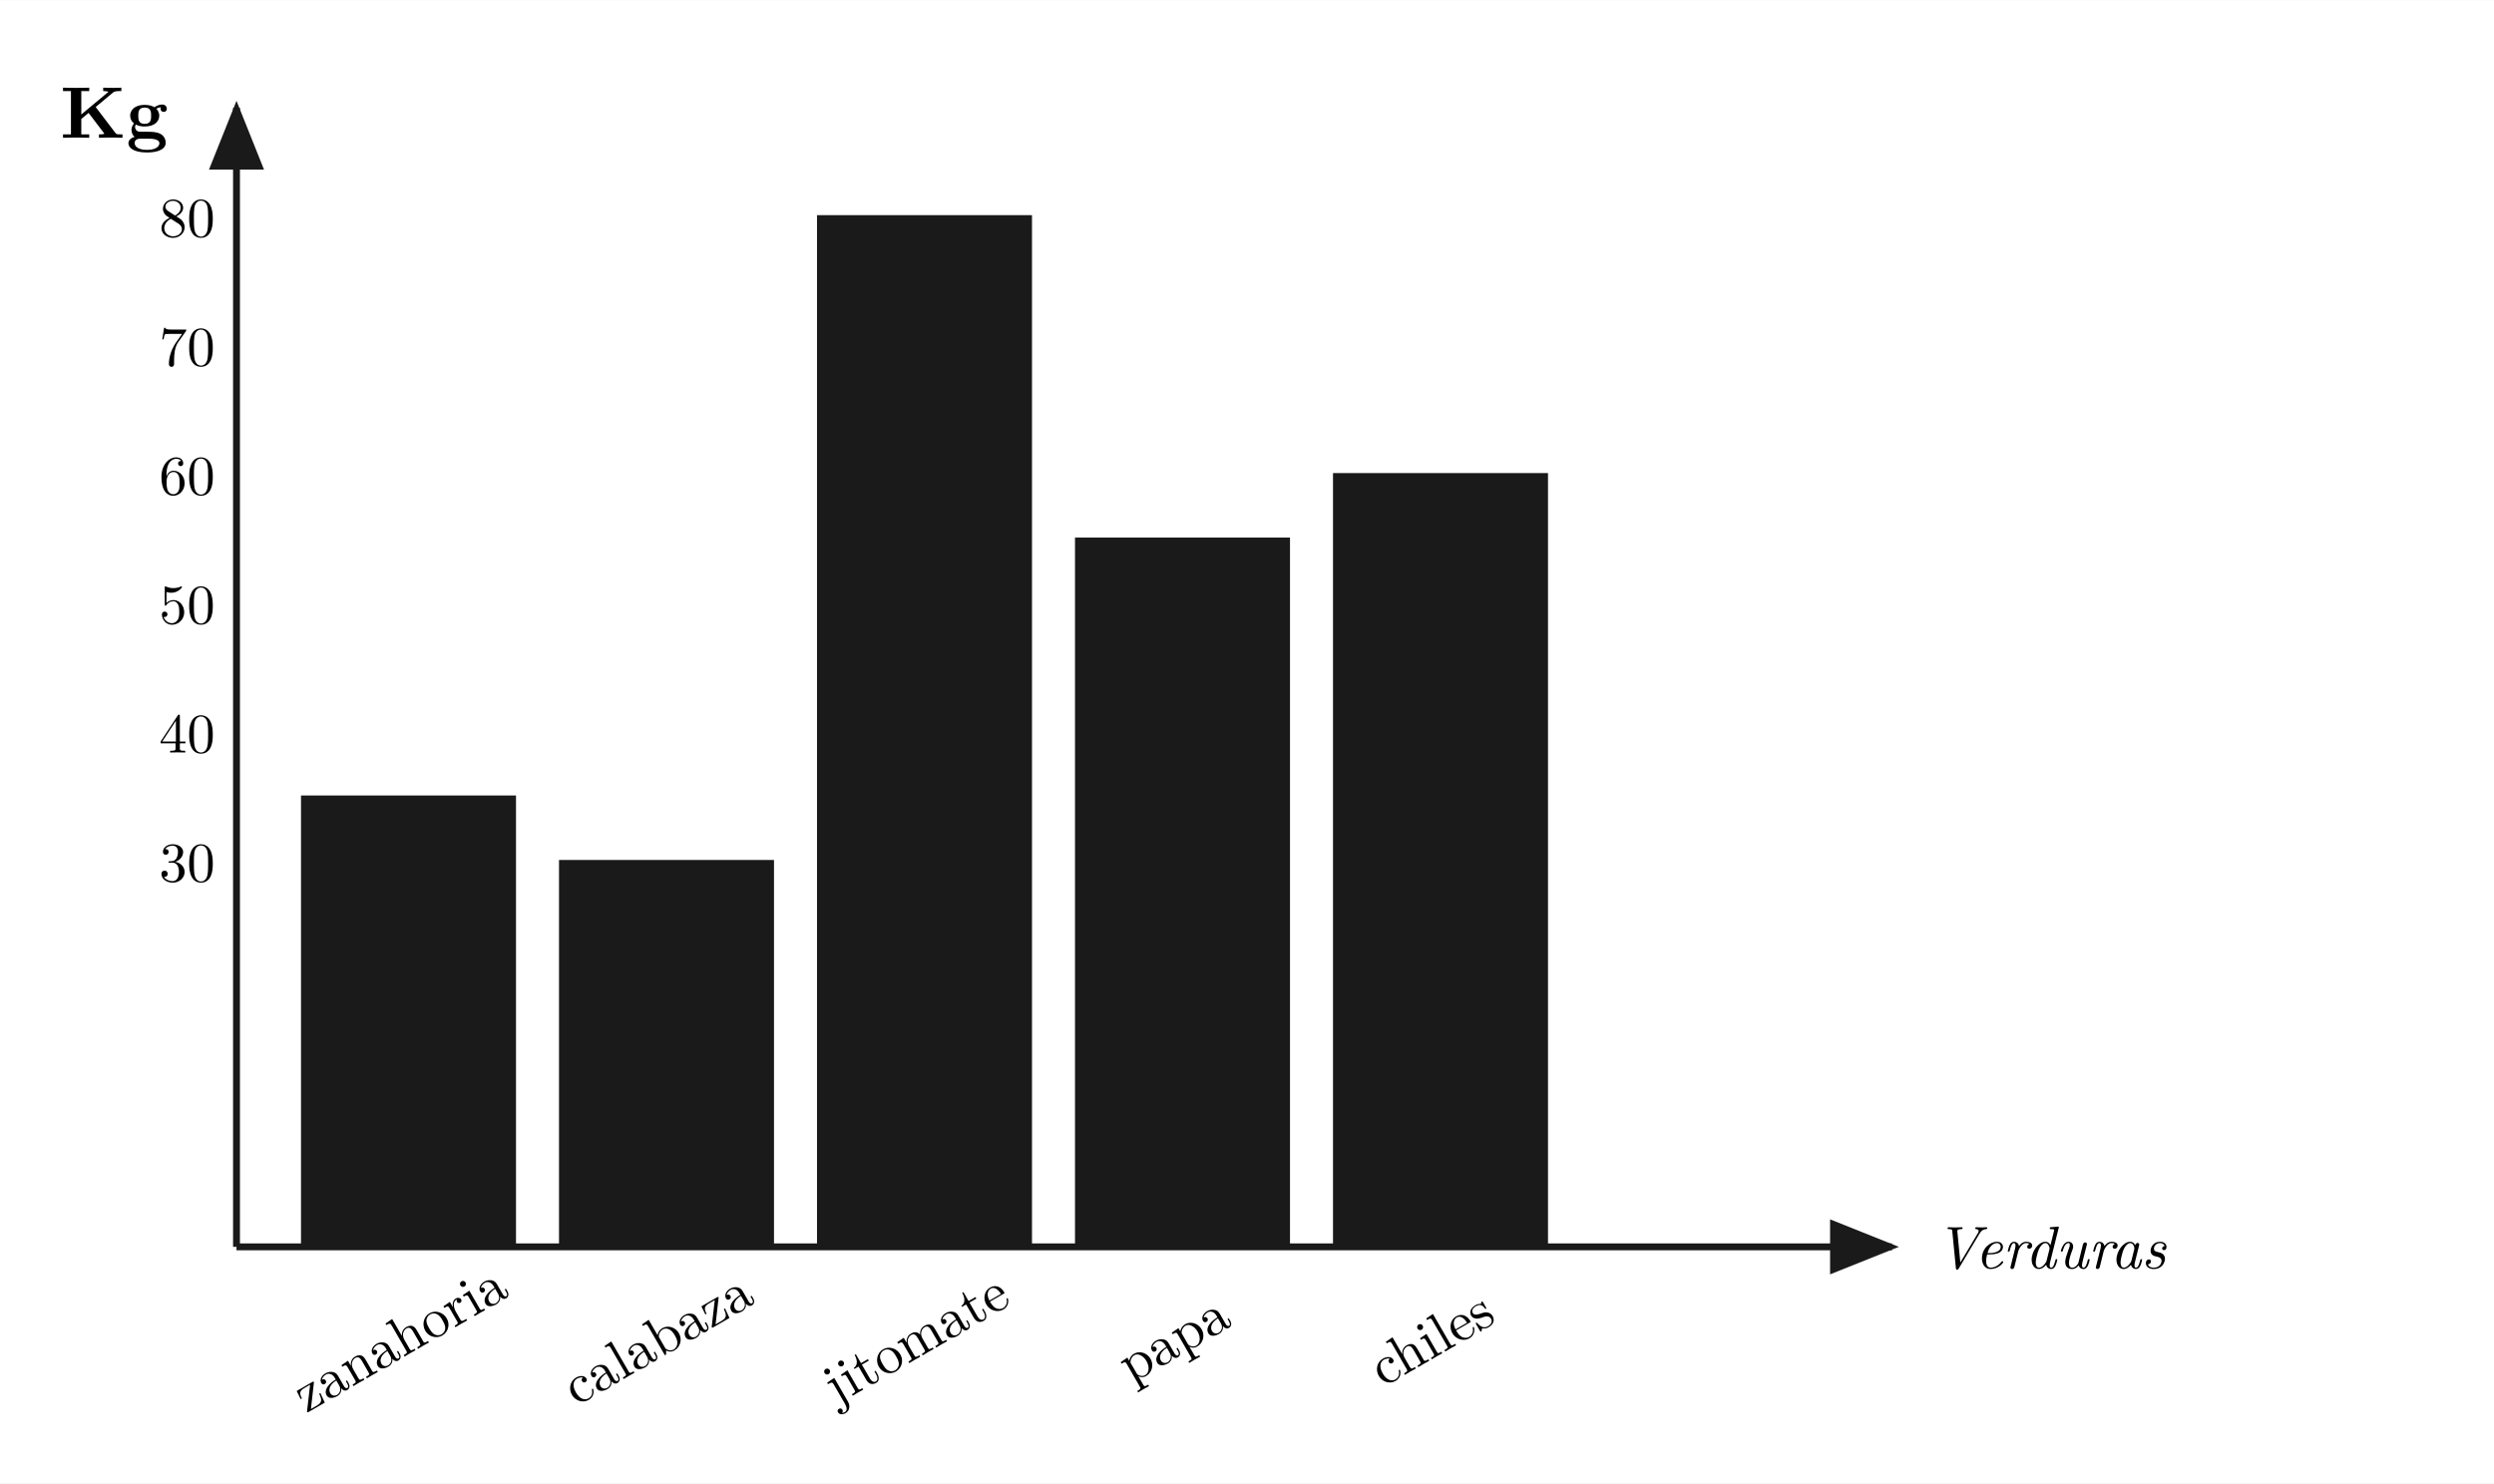
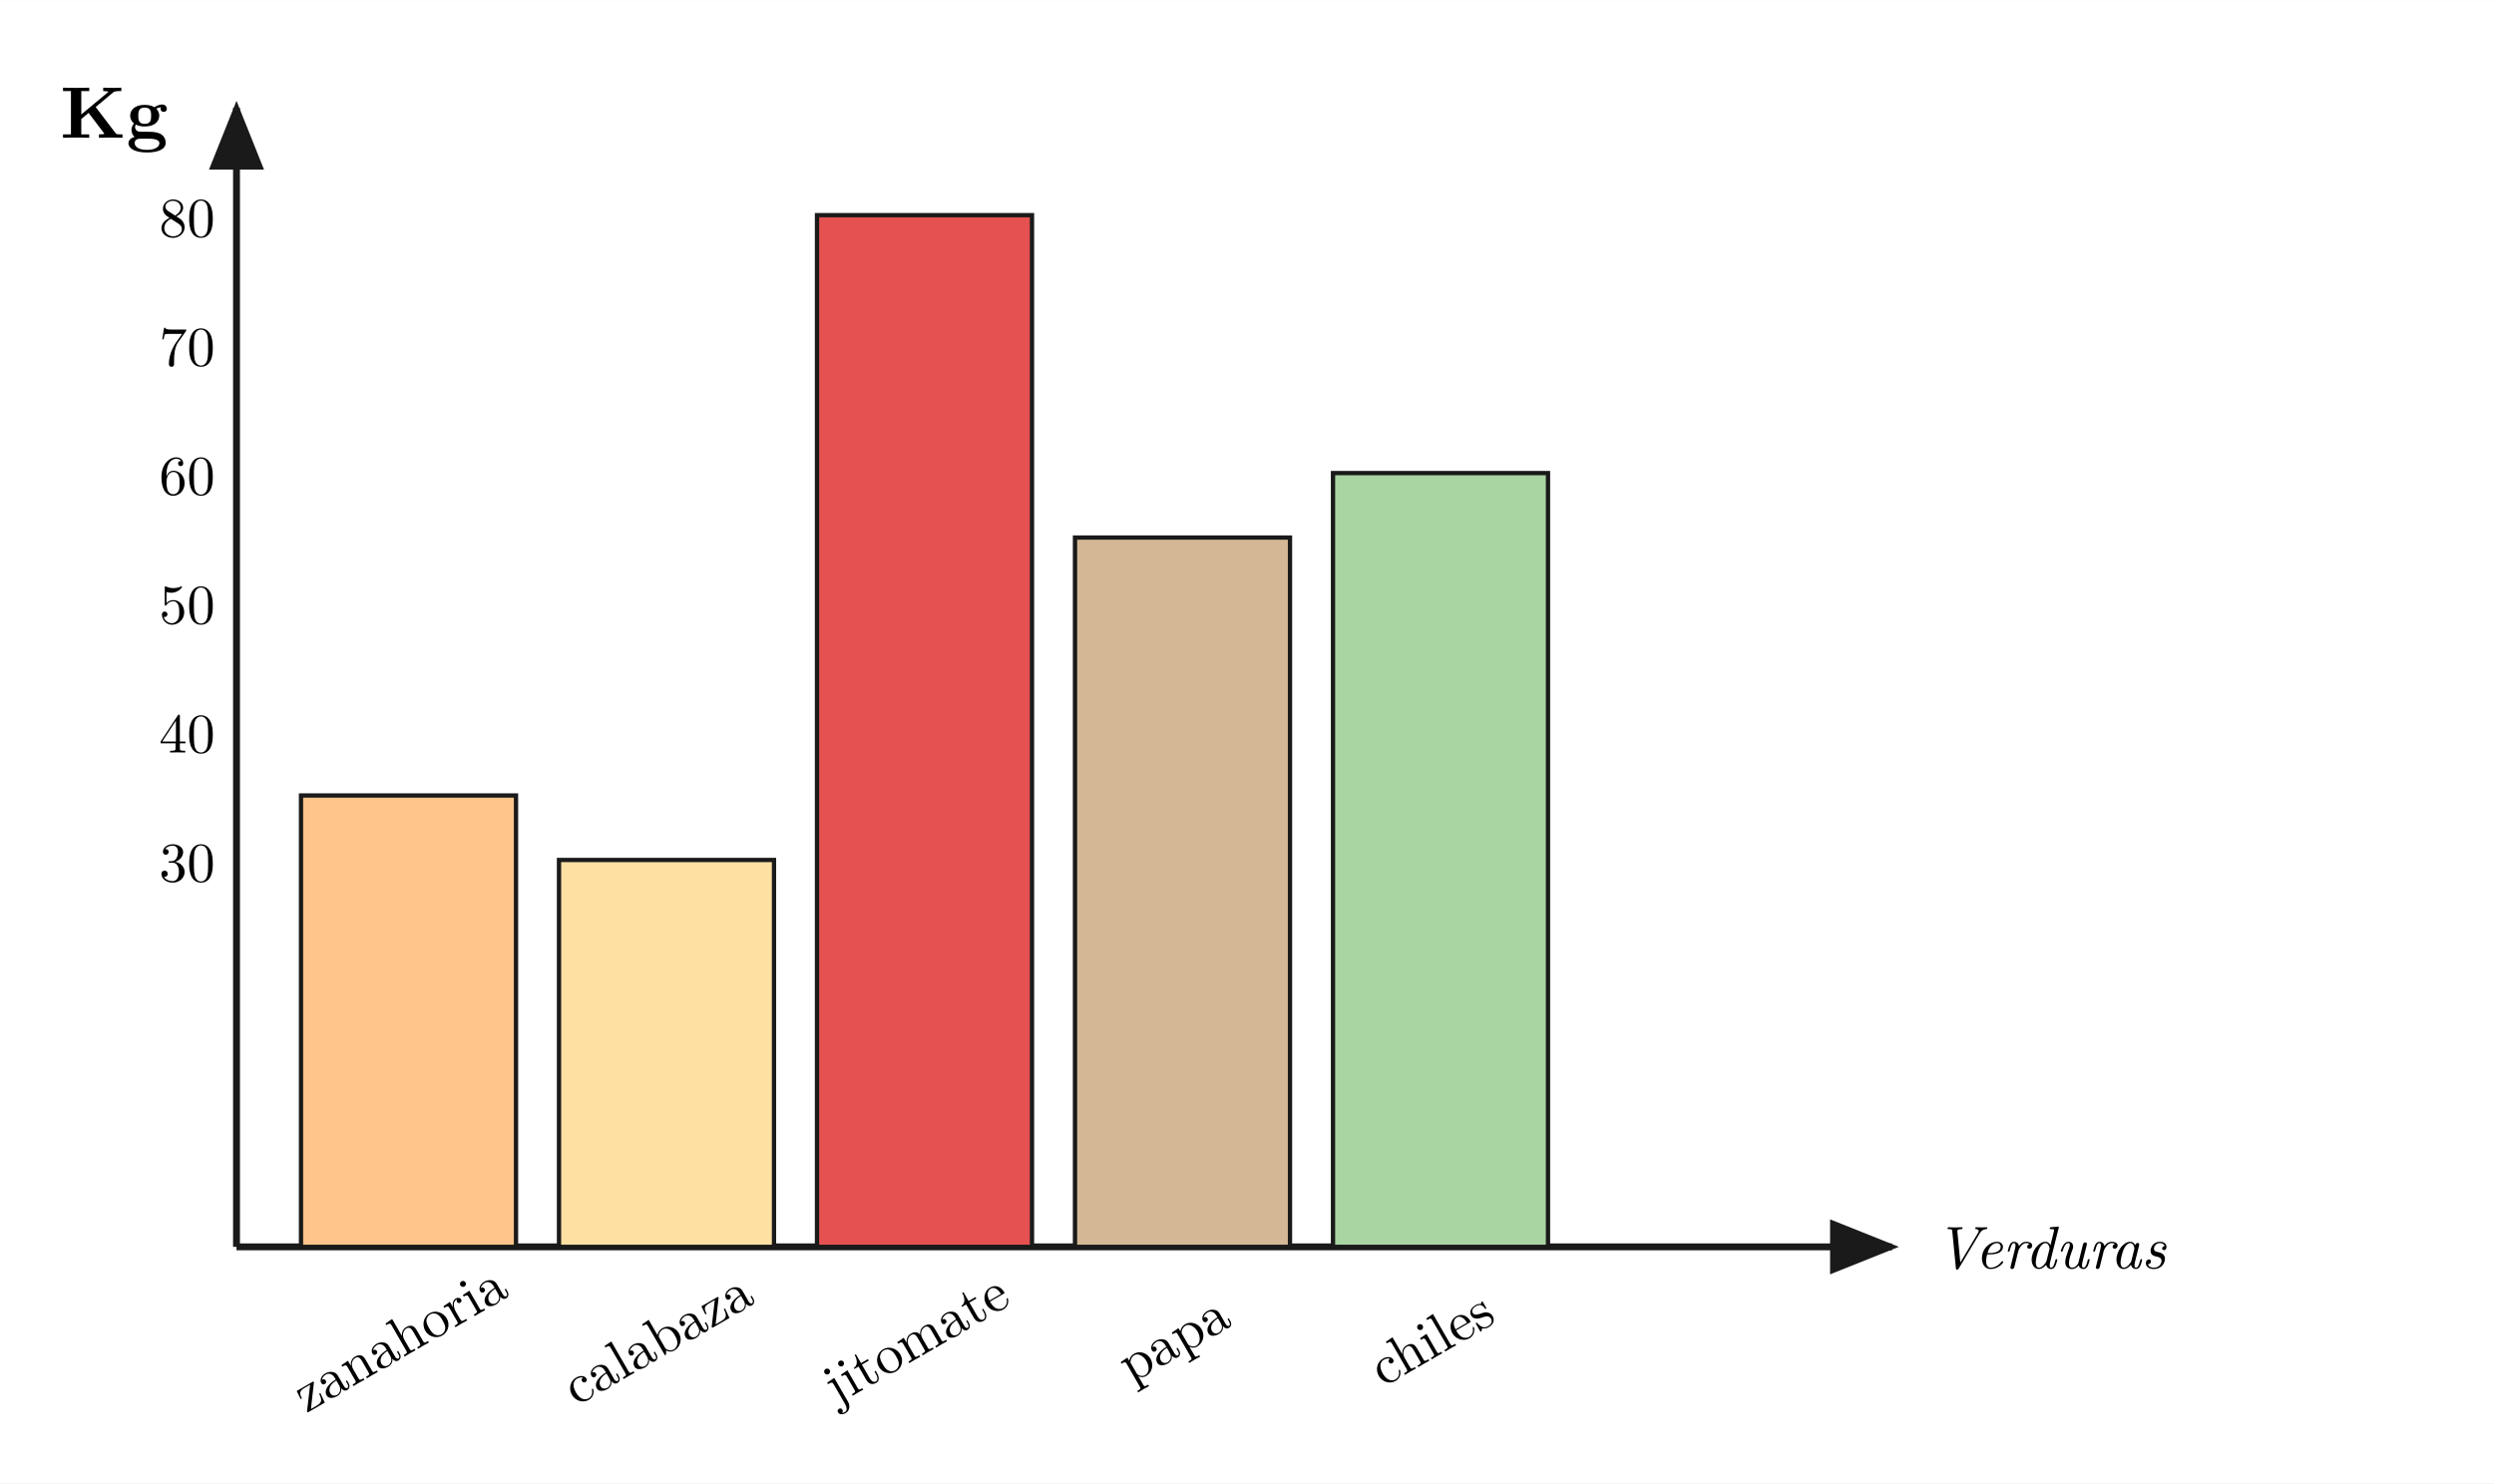
<svg xmlns="http://www.w3.org/2000/svg" viewBox="0 0 580 345" width="600" height="357" font-family="'Latin Modern Roman', Georgia, 'Times New Roman', serif">
  <rect width="580" height="345" fill="#ffffff" />
  <defs>
    <marker id="arrowA" markerWidth="10" markerHeight="8" refX="9" refY="4" orient="auto">
      <polygon points="0,0 10,4 0,8" fill="#1a1a1a" />
    </marker>
  </defs>
  <text x="14" y="32" font-size="17" font-weight="700">Kg</text>
  <line x1="55" y1="290" x2="55" y2="25" stroke="#1a1a1a" stroke-width="1.6" marker-end="url(#arrowA)" />
  <line x1="55" y1="290" x2="440" y2="290" stroke="#1a1a1a" stroke-width="1.6" marker-end="url(#arrowA)" />
  <g font-size="13">
    <text x="50" y="205" text-anchor="end">30</text>
    <text x="50" y="175" text-anchor="end">40</text>
    <text x="50" y="145" text-anchor="end">50</text>
    <text x="50" y="115" text-anchor="end">60</text>
    <text x="50" y="85" text-anchor="end">70</text>
    <text x="50" y="55" text-anchor="end">80</text>
  </g>
-   <rect x="70" y="185" width="50" height="105" fill="#1a1a1a" />
-   <rect x="130" y="200" width="50" height="90" fill="#1a1a1a" />
-   <rect x="190" y="50" width="50" height="240" fill="#1a1a1a" />
-   <rect x="250" y="125" width="50" height="165" fill="#1a1a1a" />
-   <rect x="310" y="110" width="50" height="180" fill="#1a1a1a" />
+   <rect x="70" y="185" width="50" height="105" fill="#FFC58A" stroke="#1a1a1a" stroke-width="1" />
+   <rect x="130" y="200" width="50" height="90" fill="#FFE0A3" stroke="#1a1a1a" stroke-width="1" />
+   <rect x="190" y="50" width="50" height="240" fill="#E55050" stroke="#1a1a1a" stroke-width="1" />
+   <rect x="250" y="125" width="50" height="165" fill="#D4B896" stroke="#1a1a1a" stroke-width="1" />
+   <rect x="310" y="110" width="50" height="180" fill="#A8D5A2" stroke="#1a1a1a" stroke-width="1" />
  <g font-size="13">
    <text x="95" y="315" text-anchor="middle" transform="rotate(-30, 95, 315)">zanahoria</text>
    <text x="155" y="315" text-anchor="middle" transform="rotate(-30, 155, 315)">calabaza</text>
    <text x="215" y="315" text-anchor="middle" transform="rotate(-30, 215, 315)">jitomate</text>
    <text x="275" y="315" text-anchor="middle" transform="rotate(-30, 275, 315)">papa</text>
    <text x="335" y="315" text-anchor="middle" transform="rotate(-30, 335, 315)">chiles</text>
  </g>
  <text x="450" y="295" font-size="14" font-style="italic">Verduras</text>
</svg>
